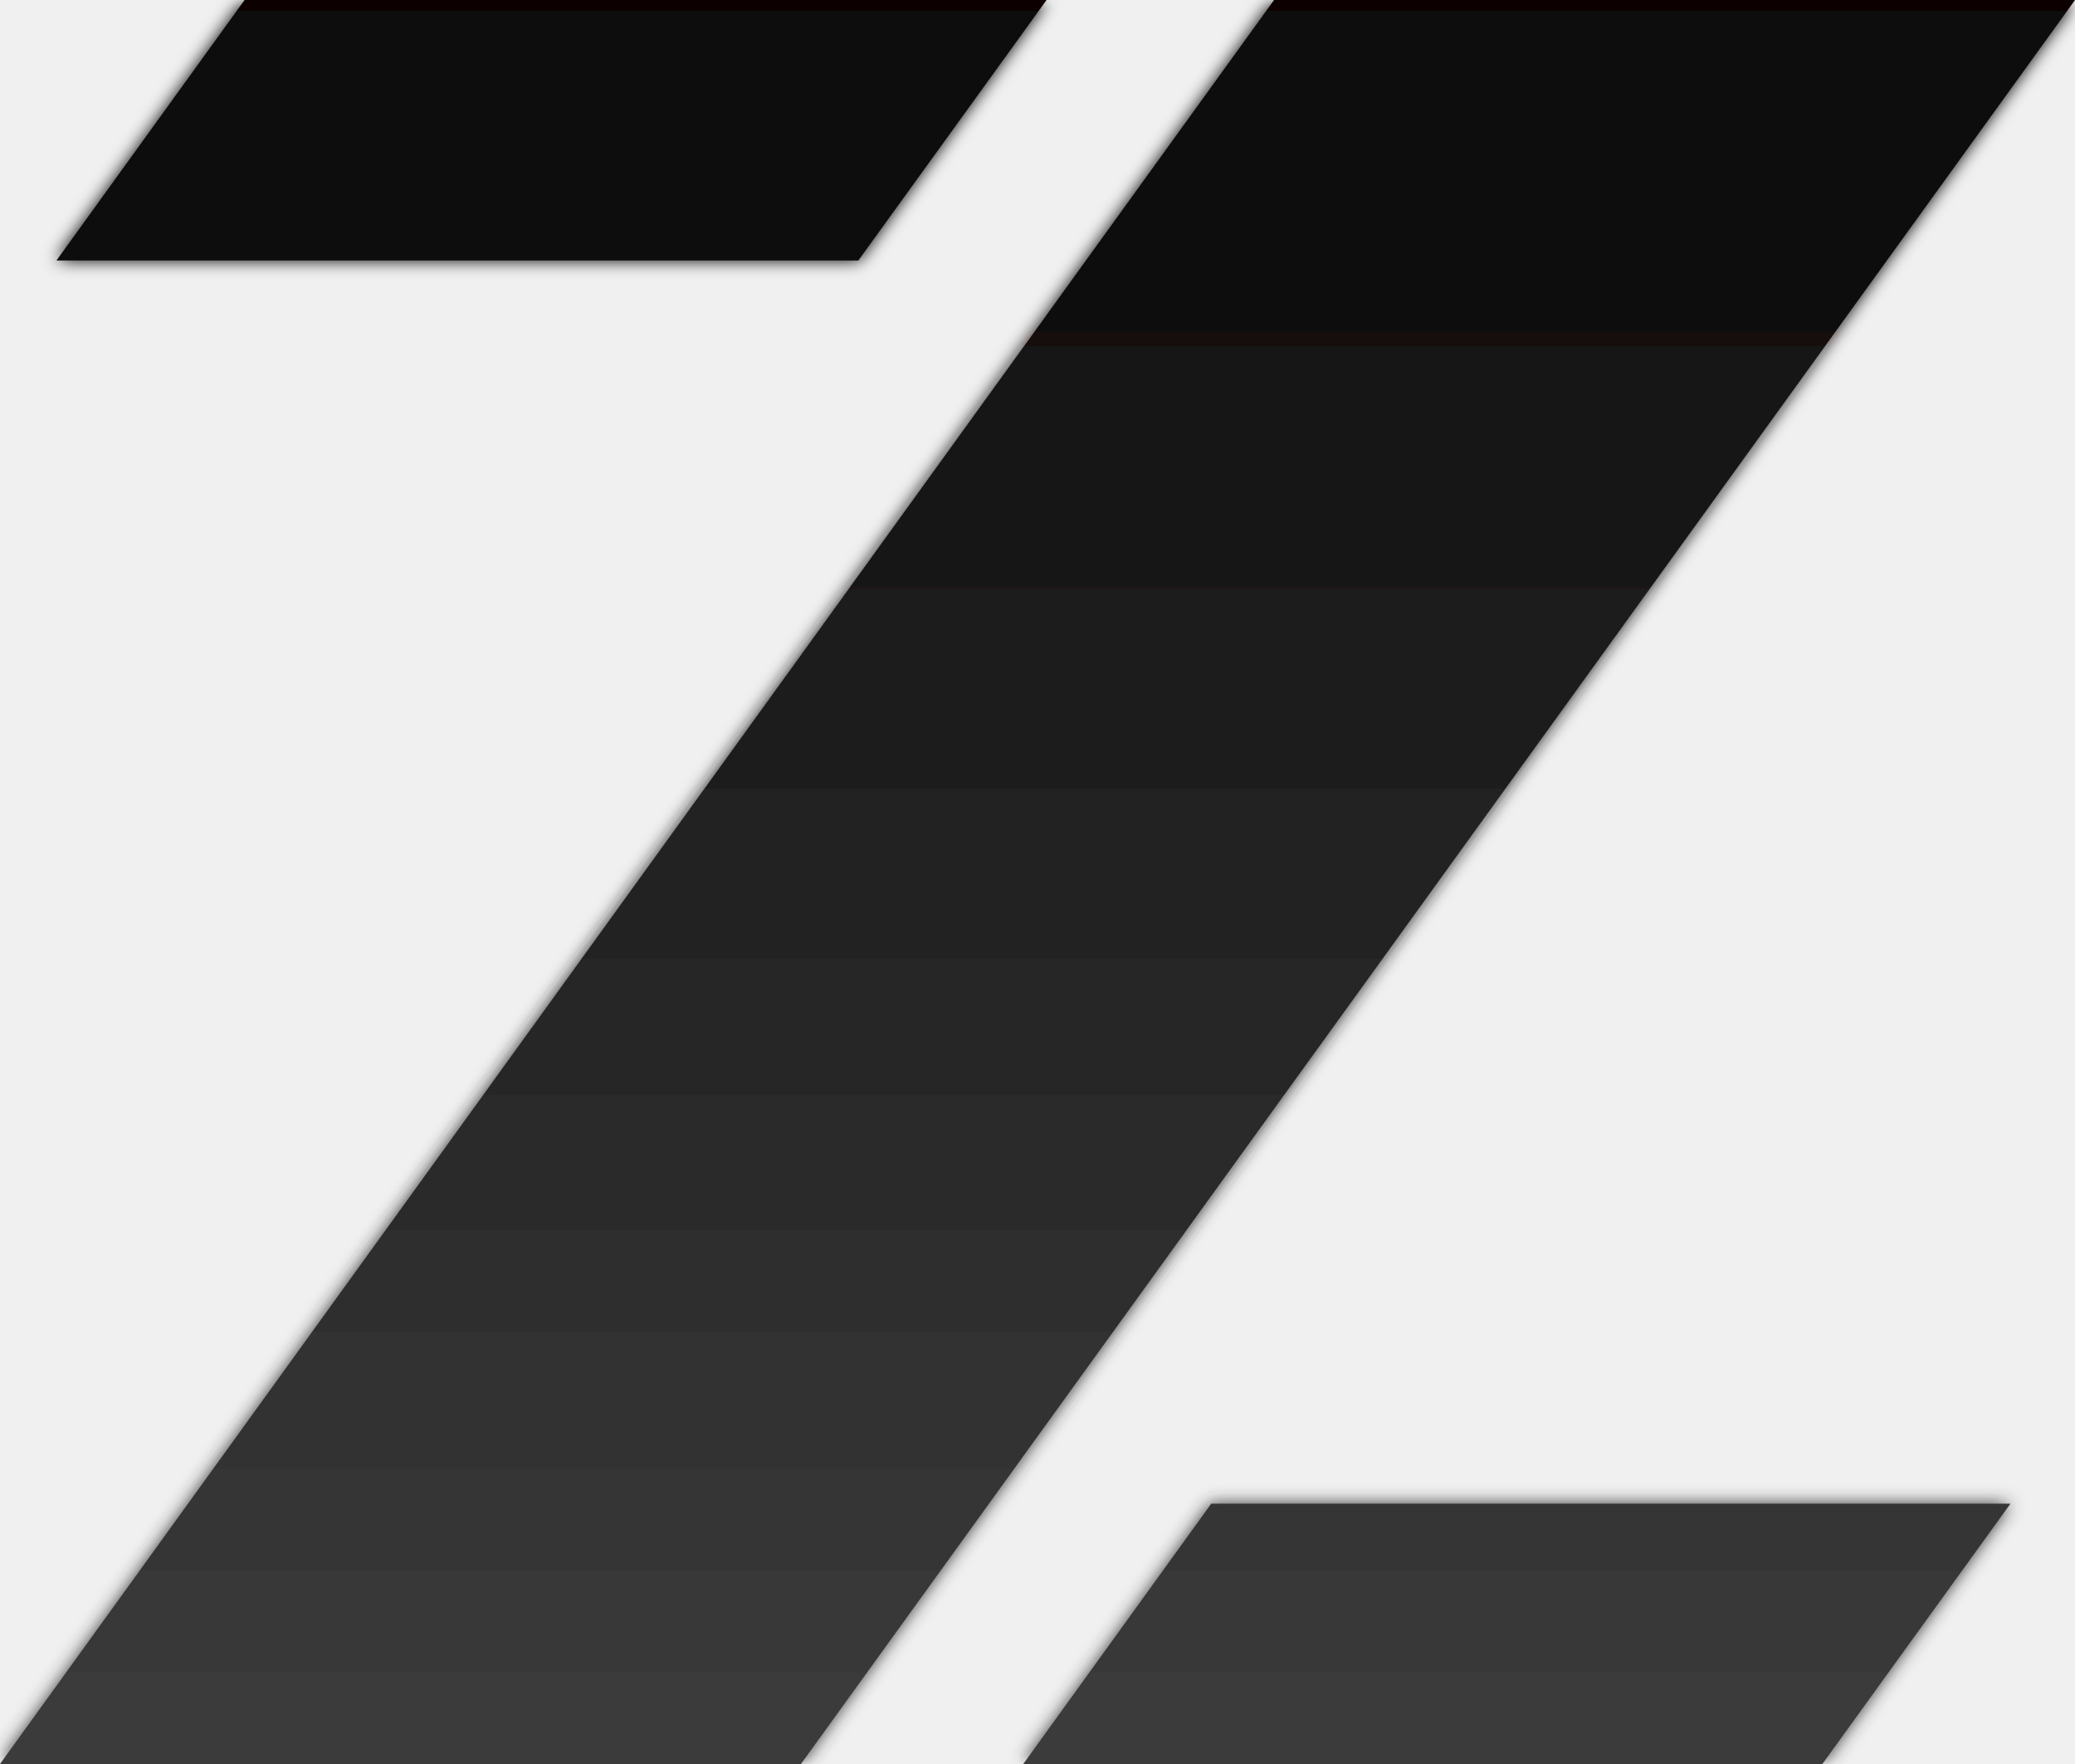
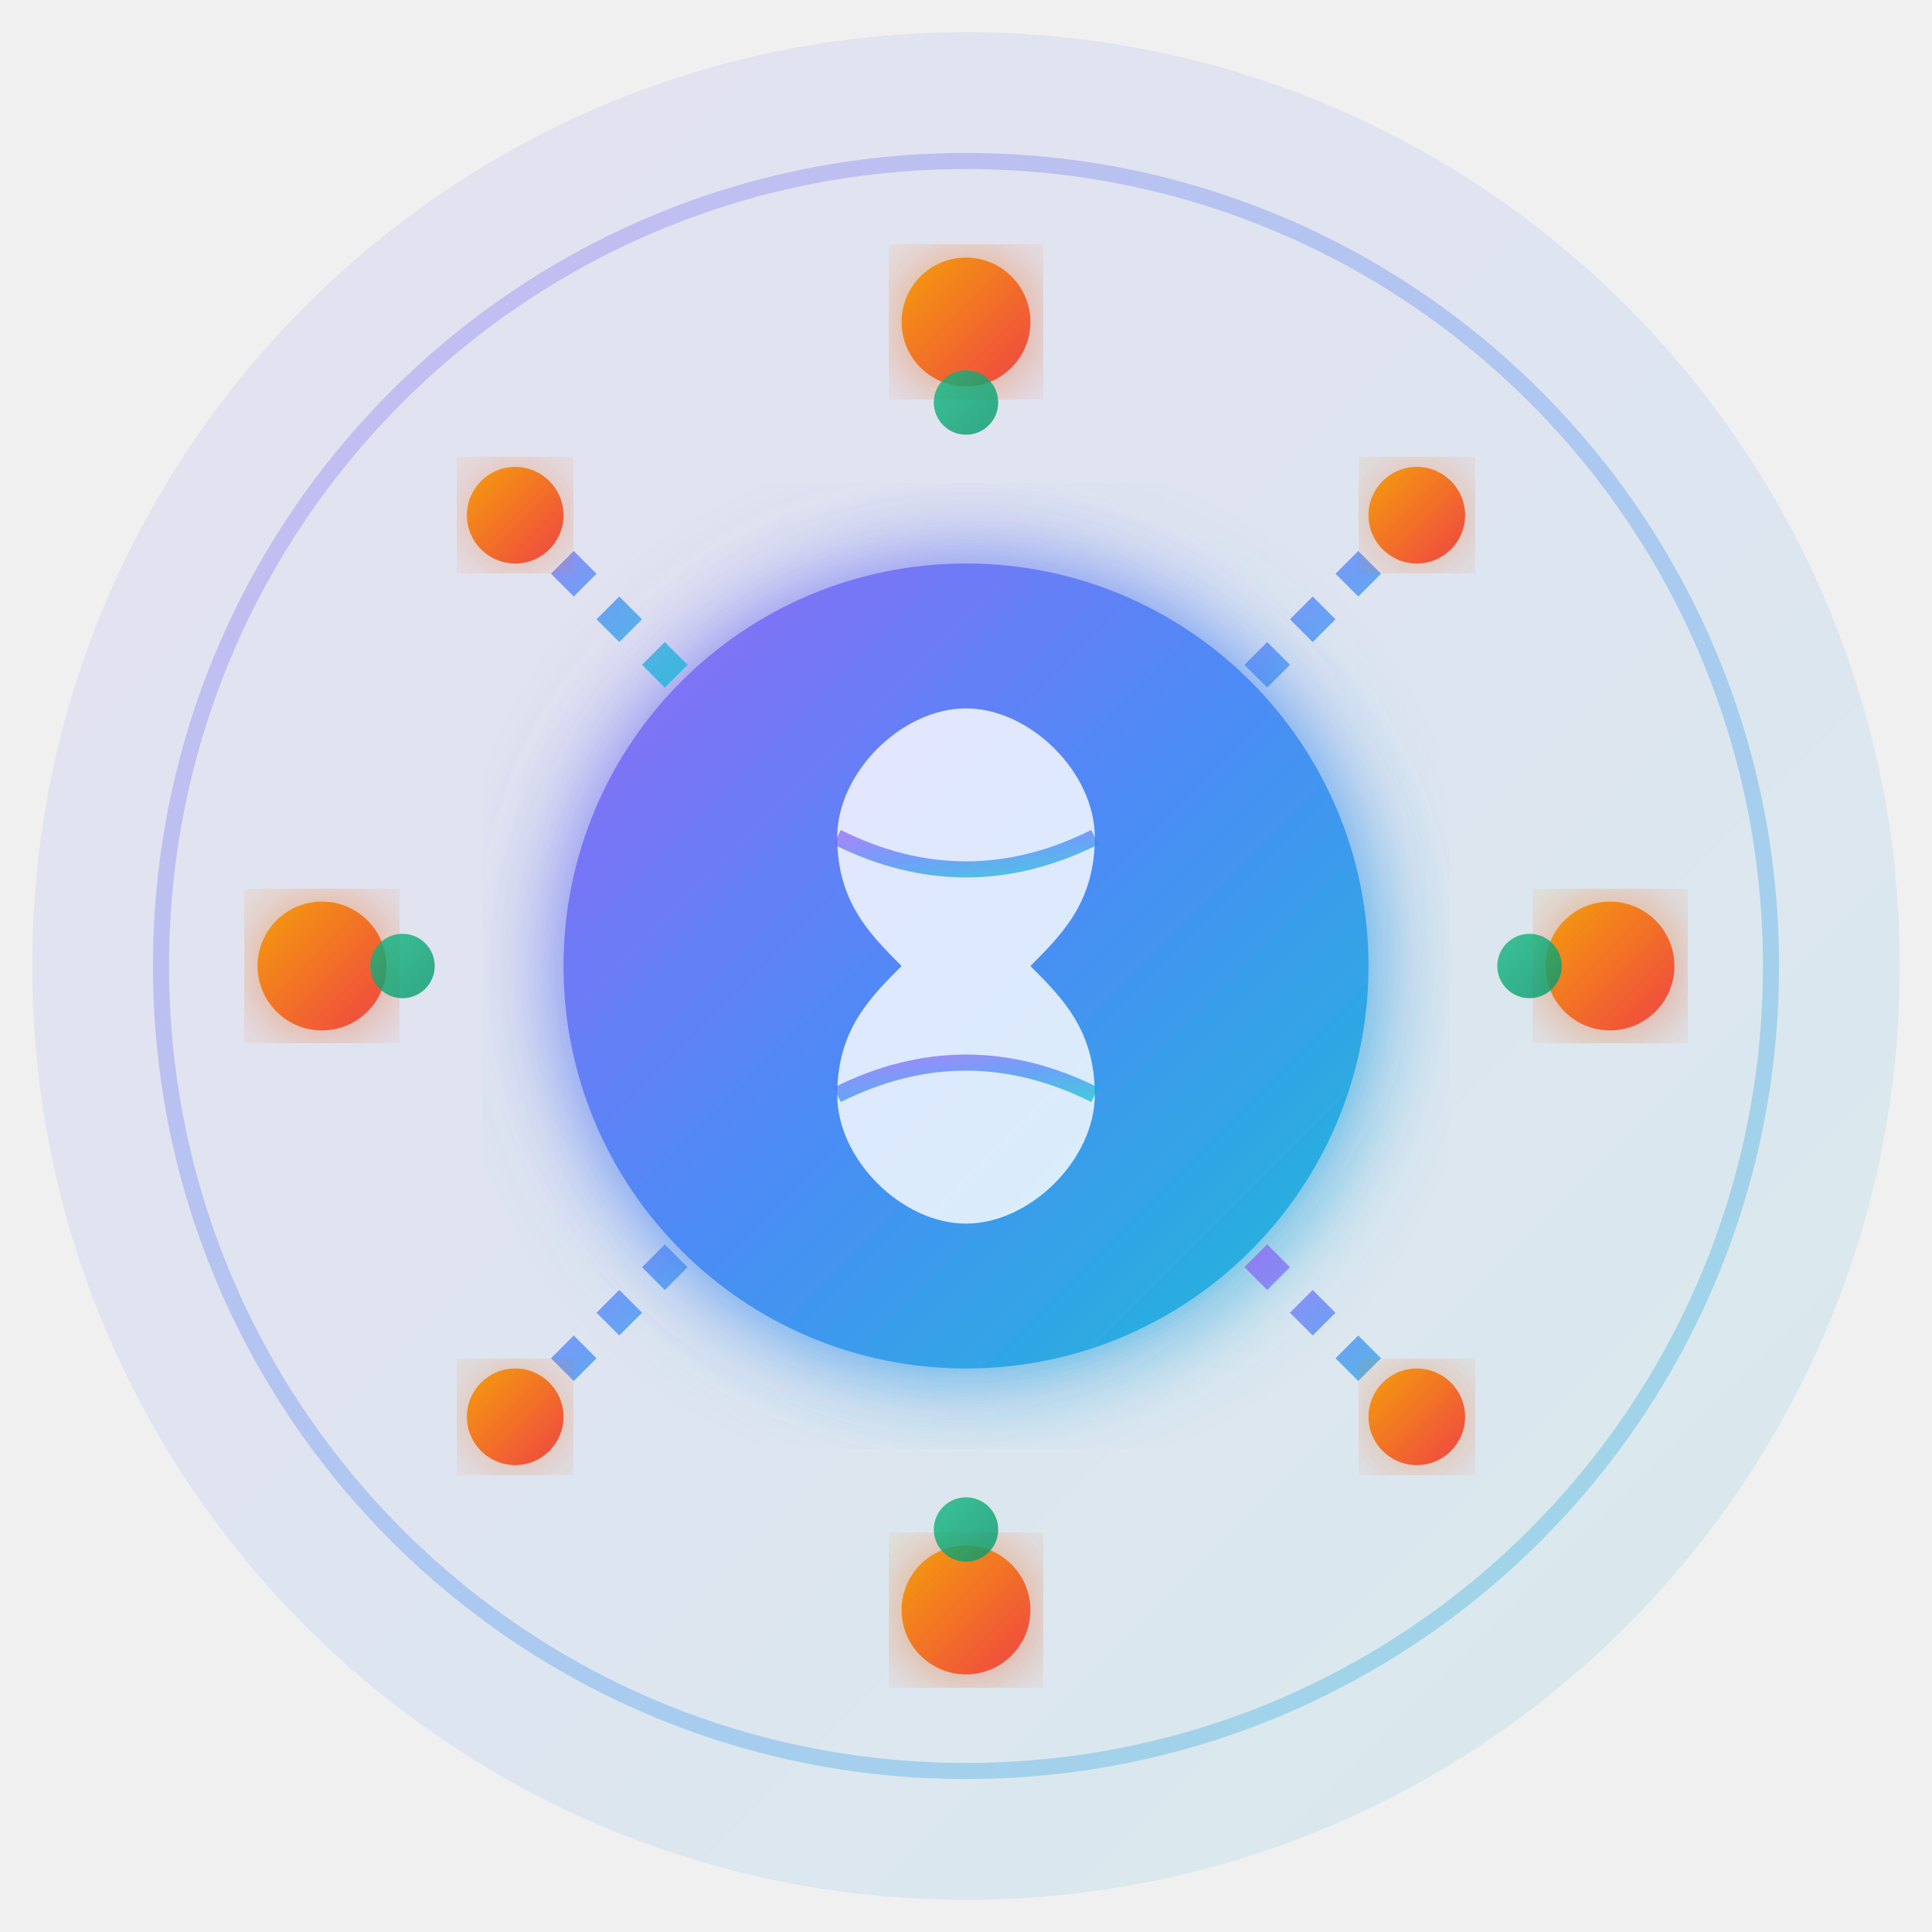
- <svg xmlns="http://www.w3.org/2000/svg" version="1.1" viewBox="0 0 2000 1700">
+ <svg xmlns="http://www.w3.org/2000/svg" viewBox="0 0 120 120" width="120" height="120">
  <defs>
-     <style>
-       .cls-1 {
-         fill: url(#gradient1);
-       }
- 
-       .cls-2 {
-         fill: url(#gradient2);
-       }
- 
-       .cls-3 {
-         fill: url(#gradient3);
-       }
-       
-       .glow {
-         filter: url(#glow-filter);
-       }
-       
-       .pulse {
-         animation: pulse 2s ease-in-out infinite;
-       }
-       
-       @keyframes pulse {
-         0%, 100% { opacity: 0.4; }
-         50% { opacity: 1; }
-       }
-       
-       @keyframes shimmer {
-         0% { transform: translateX(-200%); }
-         100% { transform: translateX(200%); }
-       }
-       
-       .shimmer {
-         animation: shimmer 3s ease-in-out infinite;
-       }
-     </style>
-     <filter id="glow-filter" x="-50%" y="-50%" width="200%" height="200%">
-       <feGaussianBlur stdDeviation="8" result="coloredBlur" />
+     <linearGradient id="primary-gradient" x1="0%" y1="0%" x2="100%" y2="100%">
+       <stop offset="0%" style="stop-color:#8B5CF6;stop-opacity:1" />
+       <stop offset="50%" style="stop-color:#3B82F6;stop-opacity:1" />
+       <stop offset="100%" style="stop-color:#06B6D4;stop-opacity:1" />
+     </linearGradient>
+     <linearGradient id="accent-gradient" x1="0%" y1="0%" x2="100%" y2="100%">
+       <stop offset="0%" style="stop-color:#F59E0B;stop-opacity:1" />
+       <stop offset="100%" style="stop-color:#EF4444;stop-opacity:1" />
+     </linearGradient>
+     <linearGradient id="secondary-gradient" x1="0%" y1="0%" x2="100%" y2="100%">
+       <stop offset="0%" style="stop-color:#10B981;stop-opacity:1" />
+       <stop offset="100%" style="stop-color:#059669;stop-opacity:1" />
+     </linearGradient>
+     <filter id="glow">
+       <feGaussianBlur stdDeviation="3" result="coloredBlur" />
      <feMerge>
        <feMergeNode in="coloredBlur" />
        <feMergeNode in="SourceGraphic" />
      </feMerge>
    </filter>
-     <linearGradient id="gradient1" x1="531.58" y1="-4.02" x2="531.58" y2="1661.41" gradientUnits="userSpaceOnUse">
-       <stop offset="0" stop-color="#070606">
-         <animate attributeName="stop-color" values="#070606;#5a5a5a;#070606" dur="1.8s" repeatCount="indefinite" />
-       </stop>
-       <stop offset=".37" stop-color="#1b1b1b">
-         <animate attributeName="stop-color" values="#1b1b1b;#888888;#1b1b1b" dur="1.8s" repeatCount="indefinite" />
-       </stop>
-       <stop offset="1" stop-color="#3b3b3b">
-         <animate attributeName="stop-color" values="#3b3b3b;#cccccc;#3b3b3b" dur="1.8s" repeatCount="indefinite" />
-       </stop>
-     </linearGradient>
-     <linearGradient id="gradient2" x1="1000" y1="-4.02" x2="1000" y2="1661.41" gradientUnits="userSpaceOnUse">
-       <stop offset="0" stop-color="#070606">
-         <animate attributeName="stop-color" values="#070606;#5a5a5a;#070606" dur="1.8s" repeatCount="indefinite" begin="0.6s" />
-       </stop>
-       <stop offset=".37" stop-color="#1b1b1b">
-         <animate attributeName="stop-color" values="#1b1b1b;#888888;#1b1b1b" dur="1.8s" repeatCount="indefinite" begin="0.6s" />
-       </stop>
-       <stop offset="1" stop-color="#3b3b3b">
-         <animate attributeName="stop-color" values="#3b3b3b;#cccccc;#3b3b3b" dur="1.8s" repeatCount="indefinite" begin="0.6s" />
-       </stop>
-     </linearGradient>
-     <linearGradient id="gradient3" x1="1462.04" y1="-4.02" x2="1462.04" y2="1661.41" gradientUnits="userSpaceOnUse">
-       <stop offset="0" stop-color="#070606">
-         <animate attributeName="stop-color" values="#070606;#5a5a5a;#070606" dur="1.8s" repeatCount="indefinite" begin="1.2s" />
-       </stop>
-       <stop offset=".37" stop-color="#1b1b1b">
-         <animate attributeName="stop-color" values="#1b1b1b;#888888;#1b1b1b" dur="1.8s" repeatCount="indefinite" begin="1.2s" />
-       </stop>
-       <stop offset="1" stop-color="#3b3b3b">
-         <animate attributeName="stop-color" values="#3b3b3b;#cccccc;#3b3b3b" dur="1.8s" repeatCount="indefinite" begin="1.2s" />
-       </stop>
-     </linearGradient>
-     <radialGradient id="glow-gradient" cx="50%" cy="50%" r="50%">
-       <stop offset="0%" stop-color="#ffffff" stop-opacity="0.3" />
-       <stop offset="70%" stop-color="#888888" stop-opacity="0.1" />
-       <stop offset="100%" stop-color="#ffffff" stop-opacity="0" />
-     </radialGradient>
-     <linearGradient id="shine-gradient" x1="0%" y1="0%" x2="100%" y2="100%">
-       <stop offset="0%" stop-color="#ffffff" stop-opacity="0" />
-       <stop offset="45%" stop-color="#ffffff" stop-opacity="0" />
-       <stop offset="50%" stop-color="#ffffff" stop-opacity="0.8" />
-       <stop offset="55%" stop-color="#ffffff" stop-opacity="0" />
-       <stop offset="100%" stop-color="#ffffff" stop-opacity="0" />
-     </linearGradient>
-     <clipPath id="shape-clip">
-       <polygon points="1008.73 0 827.29 251.03 54.43 251.03 235.74 0 1008.73 0" />
-       <polygon points="1937.79 1449.1 1756.47 1700 986.3 1700 1167.48 1449.1 1937.79 1449.1" />
-       <polygon points="2000 0 771.98 1700 0 1700 1228.02 0 2000 0" />
-     </clipPath>
+     <filter id="shadow">
+       <feDropShadow dx="2" dy="2" stdDeviation="3" flood-opacity="0.3" />
+     </filter>
  </defs>
-   <g class="glow breathe">
-     <g class="pulse wave-effect">
-       <polygon class="cls-1" points="1008.73 0 827.29 251.03 54.43 251.03 235.74 0 1008.73 0" />
-       <polygon class="cls-3" points="1937.79 1449.1 1756.47 1700 986.3 1700 1167.48 1449.1 1937.79 1449.1" />
-       <polygon class="cls-2" points="2000 0 771.98 1700 0 1700 1228.02 0 2000 0" />
+   <circle cx="60" cy="60" r="58" fill="url(#primary-gradient)" opacity="0.1" />
+   <g transform="translate(60, 60)">
+     <circle cx="0" cy="0" r="25" fill="url(#primary-gradient)" filter="url(#glow)" opacity="0.9" />
+     <g stroke="url(#primary-gradient)" stroke-width="2" fill="none" opacity="0.7">
+       <line x1="0" y1="-25" x2="0" y2="-40" stroke-dasharray="2,2" />
+       <line x1="-18" y1="-18" x2="-28" y2="-28" stroke-dasharray="2,2" />
+       <line x1="18" y1="-18" x2="28" y2="-28" stroke-dasharray="2,2" />
+       <line x1="25" y1="0" x2="40" y2="0" stroke-dasharray="2,2" />
+       <line x1="18" y1="18" x2="28" y2="28" stroke-dasharray="2,2" />
+       <line x1="0" y1="25" x2="0" y2="40" stroke-dasharray="2,2" />
+       <line x1="-18" y1="18" x2="-28" y2="28" stroke-dasharray="2,2" />
+       <line x1="-25" y1="0" x2="-40" y2="0" stroke-dasharray="2,2" />
+     </g>
+     <g fill="url(#accent-gradient)">
+       <circle cx="0" cy="-40" r="4" filter="url(#glow)" />
+       <circle cx="-28" cy="-28" r="3" filter="url(#glow)" />
+       <circle cx="28" cy="-28" r="3" filter="url(#glow)" />
+       <circle cx="40" cy="0" r="4" filter="url(#glow)" />
+       <circle cx="28" cy="28" r="3" filter="url(#glow)" />
+       <circle cx="0" cy="40" r="4" filter="url(#glow)" />
+       <circle cx="-28" cy="28" r="3" filter="url(#glow)" />
+       <circle cx="-40" cy="0" r="4" filter="url(#glow)" />
+     </g>
+     <g fill="white" opacity="0.9">
+       <path d="M -8,-8 C -8,-12 -4,-16 0,-16 C 4,-16 8,-12 8,-8 C 8,-4 6,-2 4,0 C 6,2 8,4 8,8 C 8,12 4,16 0,16 C -4,16 -8,12 -8,8 C -8,4 -6,2 -4,0 C -6,-2 -8,-4 -8,-8 Z" fill="white" opacity="0.9" />
+       <line x1="0" y1="-16" x2="0" y2="16" stroke="url(#primary-gradient)" stroke-width="1" opacity="0.7" />
+       <path d="M -8,-8 Q 0,-4 8,-8" stroke="url(#primary-gradient)" stroke-width="1" fill="none" opacity="0.7" />
+       <path d="M -8,8 Q 0,4 8,8" stroke="url(#primary-gradient)" stroke-width="1" fill="none" opacity="0.7" />
+     </g>
+     <g fill="url(#secondary-gradient)">
+       <circle cx="35" cy="0" r="2" opacity="0.8">
+         <animateTransform attributeName="transform" type="rotate" from="0 0 0" to="360 0 0" dur="20s" repeatCount="indefinite" />
+       </circle>
+       <circle cx="-35" cy="0" r="2" opacity="0.8">
+         <animateTransform attributeName="transform" type="rotate" from="180 0 0" to="540 0 0" dur="20s" repeatCount="indefinite" />
+       </circle>
+       <circle cx="0" cy="35" r="2" opacity="0.8">
+         <animateTransform attributeName="transform" type="rotate" from="90 0 0" to="450 0 0" dur="20s" repeatCount="indefinite" />
+       </circle>
+       <circle cx="0" cy="-35" r="2" opacity="0.8">
+         <animateTransform attributeName="transform" type="rotate" from="270 0 0" to="630 0 0" dur="20s" repeatCount="indefinite" />
+       </circle>
    </g>
  </g>
+   <circle cx="60" cy="60" r="50" fill="none" stroke="url(#primary-gradient)" stroke-width="1" opacity="0.3">
+     <animate attributeName="r" values="50;55;50" dur="3s" repeatCount="indefinite" />
+     <animate attributeName="opacity" values="0.3;0.1;0.3" dur="3s" repeatCount="indefinite" />
+   </circle>
</svg>
